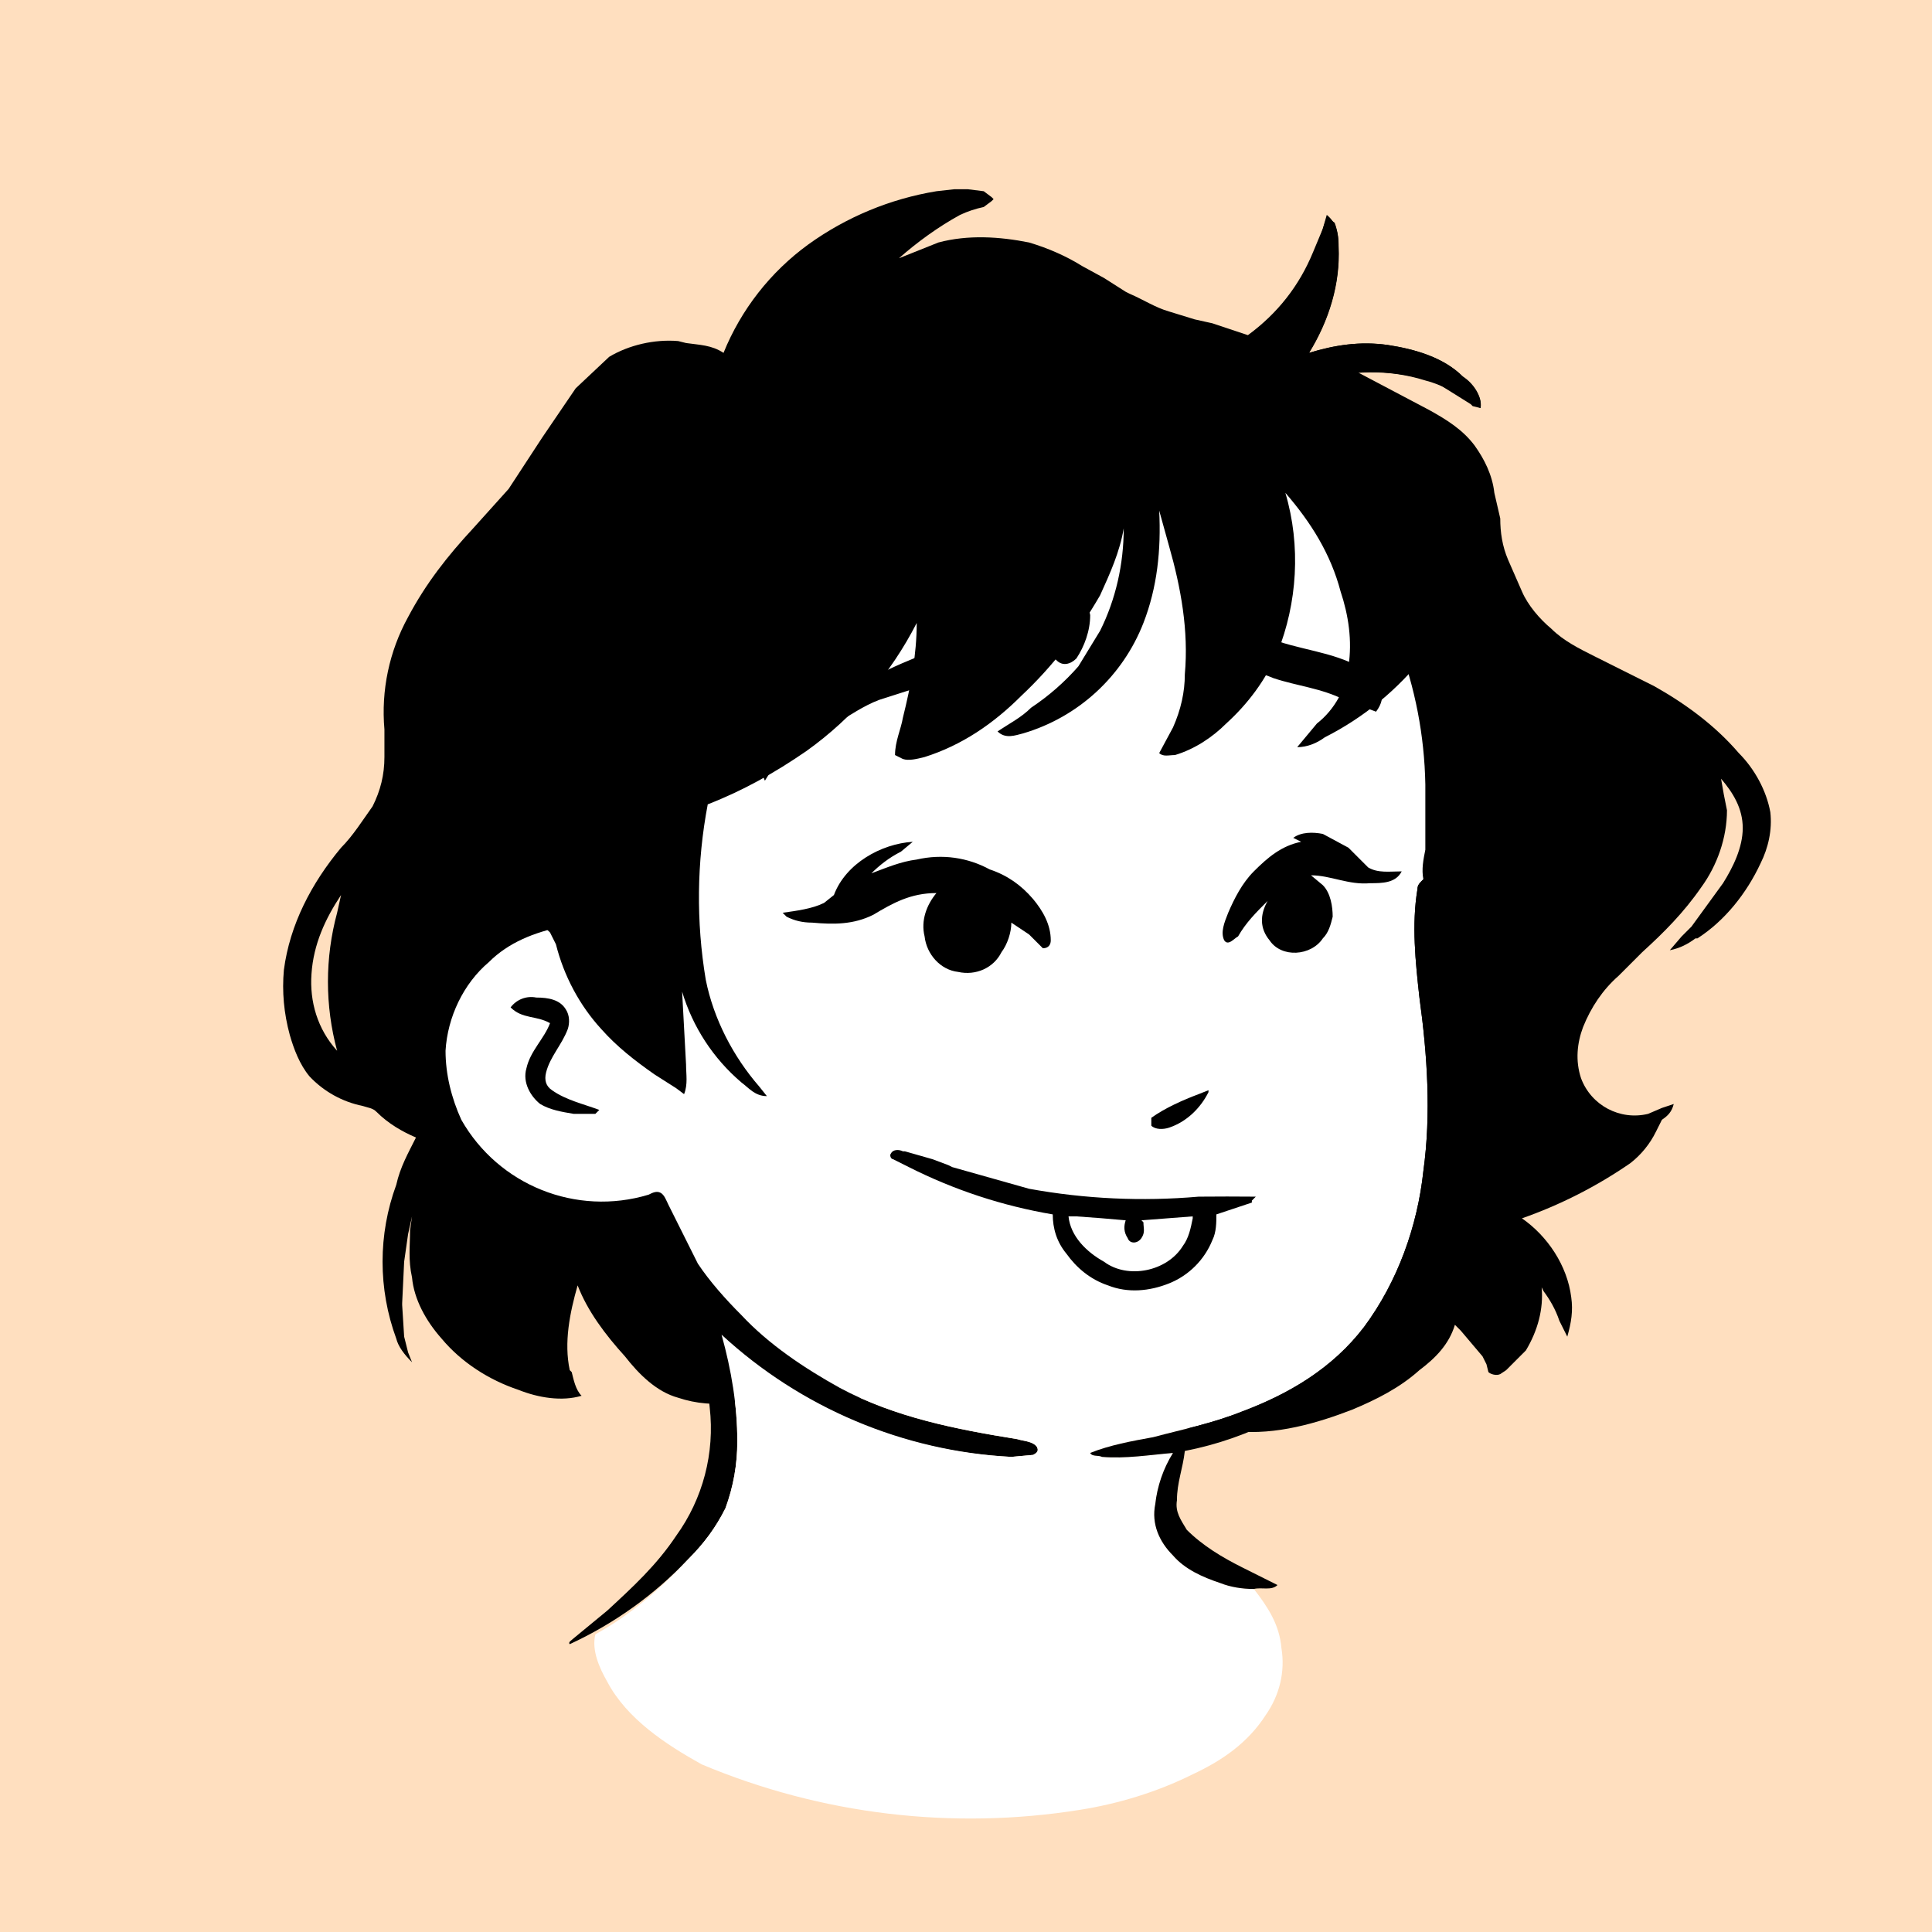
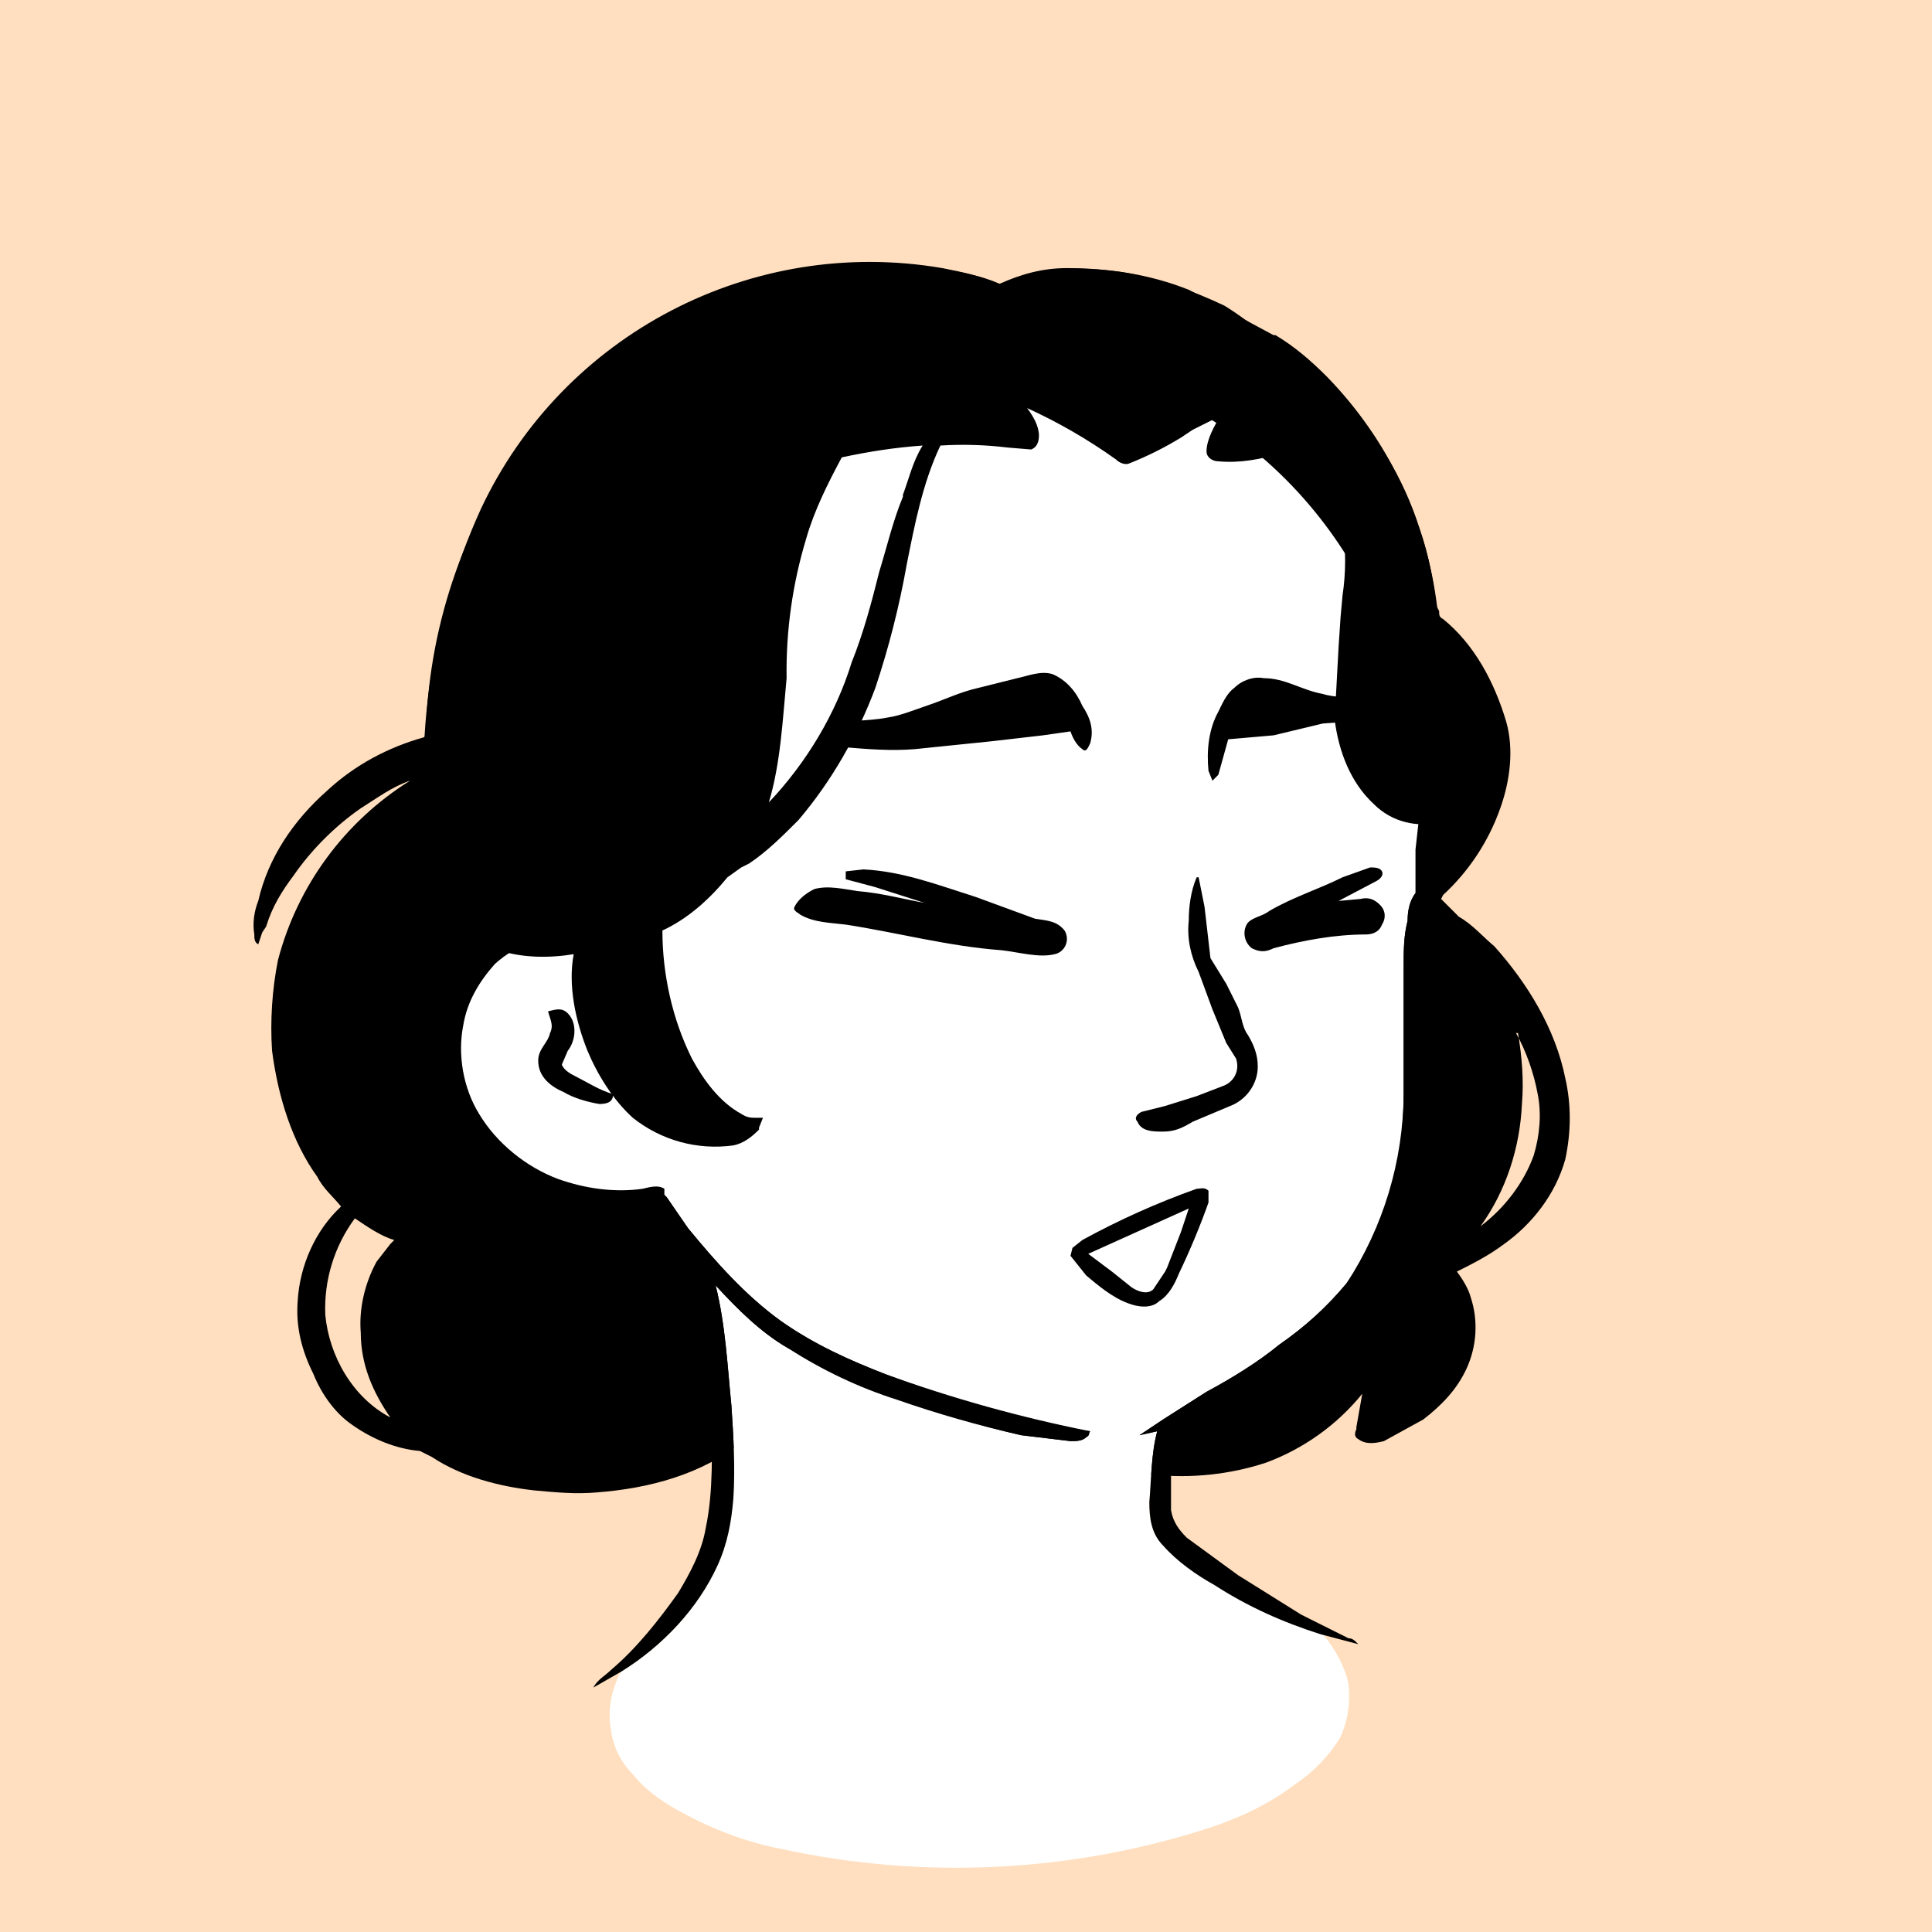
<svg xmlns="http://www.w3.org/2000/svg" viewBox="0 0 980 980" fill="none" shape-rendering="auto">
  <mask id="viewboxMask">
    <rect width="980" height="980" rx="0" ry="0" x="0" y="0" fill="#fff" />
  </mask>
  <g mask="url(#viewboxMask)">
    <rect fill="#ffdfbf" width="980" height="980" x="0" y="0" />
    <g transform="translate(10 -60)">
-       <path fill-rule="evenodd" clip-rule="evenodd" d="m489 157-8-1h-7l-9 1a154 154 0 0 0-65 27 127 127 0 0 0-43 55c-6-4-12-4-19-5l-4-1c-12-1-25 2-35 8l-17 16-17 25-17 26-18 20c-13 14-24 28-33 45a100 100 0 0 0-12 57v14c0 9-2 17-6 25-5 7-10 15-16 21-15 18-26 39-29 62-1 11 0 22 3 33 2 7 5 15 10 21a51 51 0 0 0 27 15c3 1 5 1 7 3 6 6 13 10 20 13-4 8-8 15-10 24a113 113 0 0 0 0 78c1 4 4 8 8 12l-2-5-2-8-1-16v-1l1-21 2-14 2-9-1 7c0 8-1 15 1 24 1 11 7 22 15 31 10 12 24 21 39 26 10 4 22 6 32 3-3-3-4-8-5-12l-1-1c-3-14 0-29 4-43 5 13 14 25 24 36 7 9 16 18 27 21 9 3 19 4 28 2h19a1567 1567 0 0 0 61-3c32-1 64 1 95 6l23 4a507 507 0 0 0 26 5c5 1 10 3 15 2l9 1h7c20 2 41-4 59-11 12-5 24-11 34-20 8-6 15-13 18-23l3 3 11 13 2 4 1 4c1 1 4 2 6 1l3-2 10-10c6-10 9-21 8-32l1 2c3 4 6 9 8 15l1 2 3 6c2-7 3-13 2-20-2-16-12-31-25-40a232 232 0 0 0 55-28 46 46 0 0 0 13-16l3-6c3-2 5-4 6-8l-6 2-7 3a29 29 0 0 1-34-18c-3-9-2-18 1-26 4-10 10-19 18-26l12-12c11-10 21-20 30-33 8-11 13-25 13-39a346 346 0 0 1-3-16c6 7 11 15 11 25s-5 20-10 28l-16 22-5 5-6 7c5-1 9-3 13-6h1c14-9 25-23 32-38 4-8 6-17 5-26-2-11-8-22-16-30-12-14-27-25-43-34l-30-15c-8-4-16-8-22-14-6-5-12-12-15-19l-7-16c-3-7-4-14-4-21l-3-13c-1-9-5-17-10-24-6-8-14-13-23-18l-36-19c13-1 28 1 41 6l16 10 1 1 4 1c1-6-4-13-9-16-10-10-25-14-38-16-14-2-27 0-40 4 10-16 16-35 15-54v-1c0-5-1-11-6-15l-2 7-5 12c-7 17-18 31-33 42l-18-6-9-2-13-4c-7-2-13-6-20-9l-2-1-11-7-11-6c-8-5-17-9-27-12-15-3-31-4-46 0l-20 8c9-8 20-16 31-22a55 55 0 0 1 12-4l4-3 1-1-1-1-4-3ZM161 523l2-9c-8 12-14 25-15 40-1 14 3 28 13 39a134 134 0 0 1 0-70Z" fill="#000000" />
-       <path d="M486 236c57-2 115 18 159 56a209 209 0 0 1 73 190c-1 4-1 8-4 12l-1-3v-33a215 215 0 0 0-172-206 235 235 0 0 0-270 153c-12 37-14 78-6 116 6-2 12-2 17-2 2 1 5 1 6 3s0 3-1 4l-12 4c-14 3-27 8-37 18a63 63 0 0 0-22 45c0 12 3 24 8 35 8 13 19 24 33 31 18 10 41 13 62 7 2-1 4-2 6-1s3 4 4 6l15 30a215 215 0 0 0 72 63c28 15 59 21 90 26 3 1 8 1 10 4 1 2 0 3-2 4l-11 1a231 231 0 0 1-147-62c5 18 8 36 8 54 0 12-2 23-6 34-5 10-11 18-19 26a196 196 0 0 1-60 43c-1-1 1-2 2-3l17-14c13-12 25-23 35-38a93 93 0 0 0 17-65l-4-39-2-10-12-17c-5-10-11-20-13-31a93 93 0 0 1-96-31 81 81 0 0 1-19-51c0-12 3-23 8-34 9-16 23-29 40-36-8-31-8-62-3-93 8-40 26-77 51-108 45-54 115-87 186-88Z" fill="#000" />
-       <path d="M541 252a214 214 0 0 1 172 206v33c-1 5-2 10-1 15-2 2-3 3-3 5-3 18-1 37 1 55 4 29 6 59 2 88-3 28-13 56-30 79-16 21-38 34-62 43-15 6-30 9-45 13-11 2-22 4-32 8 1 2 4 1 6 2 12 1 24-1 36-2-5 8-8 17-9 26-2 10 2 19 9 26 6 7 15 11 24 14 5 2 11 3 17 3 7 9 13 18 14 30 2 12-1 24-8 34-9 14-22 23-37 30-18 9-38 15-57 18a352 352 0 0 1-192-23c-18-10-38-23-48-42-4-7-8-16-6-24 18-10 33-23 47-38 8-8 14-16 19-26 4-11 6-22 6-34 0-18-3-36-8-54a235 235 0 0 0 147 62l11-1c2-1 3-2 2-4-2-3-7-3-10-4-31-5-62-11-90-26-18-10-36-22-50-37-8-8-16-17-22-26l-15-30c-1-2-2-5-4-6s-4 0-6 1a82 82 0 0 1-95-38c-5-11-8-23-8-35 1-17 9-34 22-45 10-10 23-15 37-18l12-4c1-1 2-2 1-4s-4-2-6-3c-5 0-11 0-17 2-8-38-6-79 6-116a236 236 0 0 1 270-153Z" fill="#ffffff" />
-       <path d="m712 506 3 3 1 13 3 45c3 20 5 40 5 60 0 16-1 32-5 47-6 28-20 56-40 76a174 174 0 0 1-88 46c-1 9-4 16-4 25-1 6 2 10 5 15 8 8 18 14 28 19l18 9c-3 3-8 1-12 2-6 0-12-1-17-3-9-3-18-7-24-14-7-7-11-16-9-26 1-9 4-18 9-26-12 1-24 3-36 2-2-1-5 0-6-2 10-4 21-6 32-8 15-4 30-7 45-13 24-9 46-22 62-43 17-23 27-51 30-79 4-29 2-59-2-88-2-18-4-37-1-55 0-2 1-3 3-5ZM262 566c6 0 12 1 15 6 2 3 2 7 1 10-3 8-9 14-11 22-1 4 0 7 3 9 7 5 16 7 24 10l-2 2h-11c-6-1-12-2-17-5-5-4-9-11-7-18 2-9 9-15 12-23-7-4-14-2-20-8 3-4 8-6 13-5Z" fill="#000" />
-       <path d="m661 483 13 7 10 10c5 3 11 2 17 2-3 6-10 6-16 6-11 1-20-4-30-4l6 5c4 4 5 11 5 16-1 4-2 8-5 11-6 9-21 10-27 1-5-6-5-13-1-20-6 6-11 11-15 18-2 1-5 5-7 2-2-4 0-9 2-14 3-7 7-15 13-21 7-7 14-13 24-15l-4-2c4-3 10-3 15-2ZM453 487l-6 5c-6 3-11 7-15 11 8-3 15-6 23-7 13-3 26-1 37 5 9 3 16 8 22 15 5 6 9 13 9 21 0 2-1 4-4 4l-7-7-9-6c0 5-2 11-5 15-4 8-13 12-22 10-9-1-16-9-17-18-2-8 1-16 6-22-13 0-22 5-32 11-10 5-20 5-31 4-5 0-9-1-13-3l-2-2c7-1 15-2 21-5l5-4c6-16 24-26 40-27Z" fill="#000000" />
-       <path d="M533 358c6 2 9 8 10 14 0 8-3 16-7 22-3 3-7 4-10 1-4-3-2-10-2-15l-13 10c-6 4-13 7-20 9-9 4-19 5-30 8l-25 8c-8 3-15 8-22 12l-25 17c-5 3-8 7-11 12-2-4-1-8 1-11a401 401 0 0 1 35-29c16-13 36-21 55-28l28-11c8-4 14-11 21-16 5-2 10-4 15-3ZM626 376l6 7c17 7 33 7 49 16 4 2 7 6 9 10s1 8-2 12l-16-6c-12-6-24-7-36-11-7-3-14-4-19-10-4 8-4 17-8 26-1 1-1 4-4 3l-1-8 2-11c1-8 4-16 7-23 2-6 8-8 13-5Z" fill="#000000" />
-       <path d="M603 613v1c-4 8-11 15-20 18-3 1-7 1-9-1v-4c7-5 16-9 24-12l5-2Z" fill="#000000" />
-       <path fill-rule="evenodd" clip-rule="evenodd" d="m463 648-14-4h-1c-2-1-5-1-6 1-1 1 0 3 1 3l6 3 2 1a257 257 0 0 0 73 24c0 7 2 14 7 20 5 7 12 13 21 16 10 4 21 3 31-1s18-12 22-22c2-4 2-9 2-13l18-6v-1l2-2a1497 1497 0 0 0-29 0 324 324 0 0 1-86-4l-39-11-2-1-8-3Zm69 29c1 10 9 18 18 23 12 9 32 5 40-8 3-4 4-9 5-14v-1l-26 2 1 1c0 3 1 5-1 8s-6 3-7 0c-2-3-2-6-1-9a1036 1036 0 0 0-25-2h-4Z" fill="#000000" />
-       <path d="m663 170 4 3c2 5 2 11 2 16 0 18-6 35-15 50 13-4 26-6 40-4 13 2 28 6 38 16 5 4 10 10 9 16l-6-3c-7-5-14-9-22-11-19-6-38-5-56 0l17 8c23 13 42 32 52 56 5 13 7 26 4 39s-9 26-17 36a151 151 0 0 1-51 42c-4 3-9 5-14 5l10-12c9-7 15-18 16-29 2-13 0-26-4-38-5-19-15-35-28-50 8 27 6 56-4 81-6 14-15 26-26 36-7 7-16 13-26 16-3 0-6 1-8-1l7-13c4-9 6-18 6-27 2-22-2-44-8-65l-5-18c1 20-1 39-8 57a94 94 0 0 1-61 56c-4 1-9 3-13-1 6-4 12-7 17-12 9-6 17-13 24-21l11-18c8-16 12-34 12-52-2 12-7 23-12 34-11 19-24 36-40 51-14 14-30 25-49 31-4 1-8 2-11 1l-4-2c0-7 3-13 4-19 4-16 7-32 7-48a181 181 0 0 1-56 65c-16 11-32 20-50 27a253 253 0 0 0-1 89c4 20 14 39 27 54l4 5c-6 0-9-4-13-7a97 97 0 0 1-30-46l2 37c0 5 1 10-1 15l-4-3-11-7c-10-7-19-14-27-23-11-12-19-27-23-43l-3-6c-14-13-27-28-36-45-10-19-16-39-17-60-2-32 7-63 24-90 19-31 48-55 79-73a354 354 0 0 1 280-28c3 1 6 4 10 2a102 102 0 0 0 52-63l2-6Z" fill="#000000" />
+       <path fill-rule="evenodd" clip-rule="evenodd" d="M466 196h1c10 2 21 4 30 8 11-5 22-8 34-8 21 0 42 3 62 11l21 11a994 994 0 0 0 22 12h1c10 6 18 13 26 21a202 202 0 0 1 56 117l1 2c0 2 0 3 2 4 16 13 26 32 32 52 4 14 2 30-3 44-6 17-16 32-29 44l-1 2 9 9c7 4 12 10 18 15 17 19 31 42 36 67 3 13 3 27 0 41-5 18-17 33-31 43-8 6-16 10-24 14 3 4 6 9 7 13 4 12 3 25-2 36s-13 19-22 26l-20 11c-4 1-9 2-13-1-2-1-2-3-1-5v-1l3-17c-13 16-30 28-49 35a138 138 0 0 1-57 6l-11-1c-9 0-16-2-24-4l-9-2a552 552 0 0 0-158-14l-4 2-2 2c-21 17-48 24-74 26-11 1-21 0-32-1-18-2-37-7-52-17l-2-1-4-2c-12-1-24-6-34-13-9-6-16-16-20-26-6-12-9-24-8-37 1-18 9-36 22-48-4-5-9-9-12-15-13-18-20-41-23-64-1-15 0-31 3-46a153 153 0 0 1 67-91c-9 3-17 9-25 14-13 9-25 21-34 34-6 8-11 16-14 26l-2 3-2 6c-2-1-2-3-2-5-1-6 0-12 2-17 5-22 18-41 35-56 14-13 31-22 49-27l1-1a265 265 0 0 1 49-148 217 217 0 0 1 211-89Zm293 388c5 9 9 20 11 31 2 10 1 21-2 31-5 14-15 27-27 36 13-18 20-40 21-62 1-12 0-24-2-36h-1ZM190 689c-7-2-14-7-20-11a77 77 0 0 0-15 49c2 21 14 42 33 52-9-13-15-27-15-43-1-12 2-25 8-36l7-9 2-2Z" fill="#000000" />
+       <path d="M495 231a231 231 0 0 1 219 204c1 10 2 21 0 30-1 4-1 7-4 8-3-10-3-19-4-29a220 220 0 0 0-239-205c-42 4-83 19-117 44l-17 13a221 221 0 0 0-78 164c0 23 7 43 15 64h17c3 1 4 4 2 6l-6 2c-15 1-31 7-42 17-8 9-14 19-16 31-3 15 0 32 8 45 9 15 24 27 40 33 14 5 29 7 43 5 4-1 8-2 11 0v3c-5 5-11 6-18 7-16 3-33-1-47-8a86 86 0 0 1-47-58c-4-18-1-37 9-53 8-12 20-21 34-26-7-14-10-28-12-43-2-18-2-35 0-53 1-13 4-25 8-38a227 227 0 0 1 99-122c41-28 92-43 142-41Z" fill="#000" />
+       <path d="M535 244a220 220 0 0 1 171 200c1 10 1 19 4 29l-2 18v22c-3 4-4 9-4 14-2 8-2 15-2 23v65c0 21-3 42-11 61-4 13-10 24-18 35-10 12-21 22-34 31-11 9-24 17-37 24l-22 14-12 8 9-2c-3 11-3 24-4 36 0 8 1 16 7 22a235 235 0 0 0 81 45c6 7 11 16 13 25 1 9 0 18-4 27-6 10-14 18-23 24-13 10-28 17-43 22a417 417 0 0 1-217 11c-16-3-33-9-48-17-10-5-21-12-28-21-6-6-10-14-11-22-2-10 0-21 5-30 21-13 39-32 49-54 5-11 7-22 8-34 1-16 0-32-1-47-2-20-3-41-8-61 11 12 23 24 37 32 17 11 36 20 55 26 20 7 41 13 63 18l25 3c3 0 6 0 8-2 2-1 1-2 2-3l-17-2c-29-7-58-16-87-27-18-7-36-15-53-27-18-13-33-30-47-47l-11-16-1-1v-3c-3-2-7-1-11 0-14 2-29 0-43-5-16-6-31-18-40-33-8-13-11-30-8-45 2-12 8-22 16-31 11-10 27-16 42-17l6-2c2-2 1-5-2-6h-17c-8-21-15-41-15-64-1-14 2-27 5-41a221 221 0 0 1 73-123l17-13a230 230 0 0 1 185-39Z" fill="#ffffff" />
+       <path d="M708 513c3 3 2 7 3 12v29c0 26 2 54 0 80-3 31-14 63-36 86-25 28-57 51-93 64l2 7v35c1 6 4 10 8 14l26 19 32 20 24 12c2 0 3 1 5 3l-19-5c-19-6-37-14-54-25-9-5-19-12-26-20-6-6-7-14-7-22 1-12 1-25 4-36l-9 2 12-8 22-14c13-7 26-15 37-24 13-9 24-19 34-31a178 178 0 0 0 29-96v-65c0-8 0-15 2-23 0-5 1-10 4-14ZM278 574c5 5 4 14 0 19l-3 7c1 3 5 5 7 6 6 3 12 7 19 9 0 4-3 5-7 5-6-1-13-3-18-6-7-3-13-8-13-16 0-6 5-9 6-14 2-4 0-7-1-11 4-1 7-2 10 1ZM328 667l11 16c14 17 29 34 47 47 17 12 35 20 53 27a714 714 0 0 0 104 29c-1 1 0 2-2 3-2 2-5 2-8 2l-25-3a478 478 0 0 1-118-44c-14-8-26-20-37-32 5 20 6 41 8 61 1 15 2 31 1 47-1 12-3 23-8 34-10 22-28 41-49 54l-14 8c2-4 6-6 9-9 13-11 24-25 34-39 6-10 12-21 14-33 4-19 3-39 3-58l-3-59 2-10c-10-11-19-26-22-41Z" fill="#000" />
+       <path d="M685 500c2 0 5 0 6 2s-1 4-3 5l-19 10 11-1c4-1 7 0 10 3s3 7 1 10c-1 3-4 5-8 5-16 0-32 3-47 7-4 2-7 2-11 0-4-3-5-9-2-13 3-3 7-3 11-6 12-7 25-11 37-17l14-5ZM428 501c20 1 38 8 57 14l30 11c6 1 11 1 15 6 3 5 0 11-5 12-8 2-18-1-27-2-27-2-53-9-79-13-8-1-16-1-23-5-1-1-4-2-3-4 2-4 6-7 10-9 7-2 15 0 22 1 12 1 23 4 34 6l-25-8-15-4v-4l9-1Z" fill="#000000" />
+       <path d="M524 402c7 3 12 9 15 16 4 6 6 12 4 19-1 2-2 5-4 3-3-2-5-6-6-9l-14 2-26 3-39 4c-12 1-24 0-36-1-3 0-7-1-9-3-3-2-2-7 1-8 9-3 20-2 30-4 7-1 14-4 20-6 9-3 17-7 26-9l20-5c5-1 12-4 18-2ZM631 404c11 0 19 6 30 8 6 2 14 1 20 5 2 1 3 4 2 7-2 2-5 2-8 2l-14 1-25 6-23 2-5 18-3 3-2-5c-1-10 0-21 5-30 2-4 4-9 8-12 4-4 10-6 15-5Z" fill="#000000" />
+       <path d="M597 505h1l3 15 3 26 8 13 6 12c2 5 2 10 5 14 3 5 5 10 5 16 0 9-6 17-14 20l-19 8c-5 3-9 5-15 5-5 0-11 0-13-5-2-2 0-4 2-5l12-3 16-5 13-5c6-2 9-8 7-14l-5-8-7-17-7-19c-4-8-6-17-5-26 0-7 1-15 4-22Z" fill="#000000" />
+       <path fill-rule="evenodd" clip-rule="evenodd" d="M603 664c-2-2-4-1-6-1a400 400 0 0 0-58 26l-5 4-1 4 4 5 4 5c6 5 13 11 21 14 5 2 12 3 16-1 5-3 8-9 10-14a375 375 0 0 0 15-36v-6Zm-14 21 4-12-51 23 12 9 10 8c3 2 8 4 11 1l6-9 1-2 7-18Z" fill="#000000" />
+       <path fill-rule="evenodd" clip-rule="evenodd" d="M468 196a218 218 0 0 0-234 122 323 323 0 0 0-25 186l4 19c1 3 3 6 5 6l4 1h1c5 6 12 10 20 12 12 4 26 4 38 2-3 16 1 34 7 49 5 12 13 25 23 34a67 67 0 0 0 51 14c5-1 9-4 13-8v-1l2-5h-3c-3 0-5 0-8-2-11-6-19-17-25-28-10-20-15-43-15-65 13-6 24-16 33-27l7-5 4-2c9-6 17-14 25-22 17-20 30-43 39-67a443 443 0 0 0 16-63c4-20 8-41 17-60a185 185 0 0 1 34 1l12 1c3-1 4-4 4-7 0-5-3-10-6-14a272 272 0 0 1 45 26c2 2 5 3 7 2a172 172 0 0 0 26-13l6-4 14-7c-3 5-7 12-7 18 0 3 3 5 6 5 11 1 21-1 32-4l4-1c4-1 8 2 11 4 9 9 15 22 16 34a118 118 0 0 1 0 35l-1 11-1 15-2 37c2 16 8 32 20 43 9 9 22 12 34 9 6-2 12-6 16-10 5-4 7-9 7-16l-11 4-14 4v-8c4-3 8-7 10-11l-2-9-1-7-3-23-3-25-1-7c-2-14-4-27-9-41a162 162 0 0 0-42-68c-6-4-11-7-18-9a136 136 0 0 0-39-36c-17-8-34-14-52-17-15-2-32-3-46 1l-16 5c-9-4-19-6-29-8Zm-20 115c3-8 5-17 10-25-14 1-27 3-41 6-7 13-14 27-18 41a232 232 0 0 0-10 71c-2 21-3 43-9 63 19-20 34-45 42-71 6-15 10-30 14-46 4-13 7-26 12-38v-1Z" fill="#000000" />
    </g>
    <g transform="translate(10 -60)" />
  </g>
</svg>
